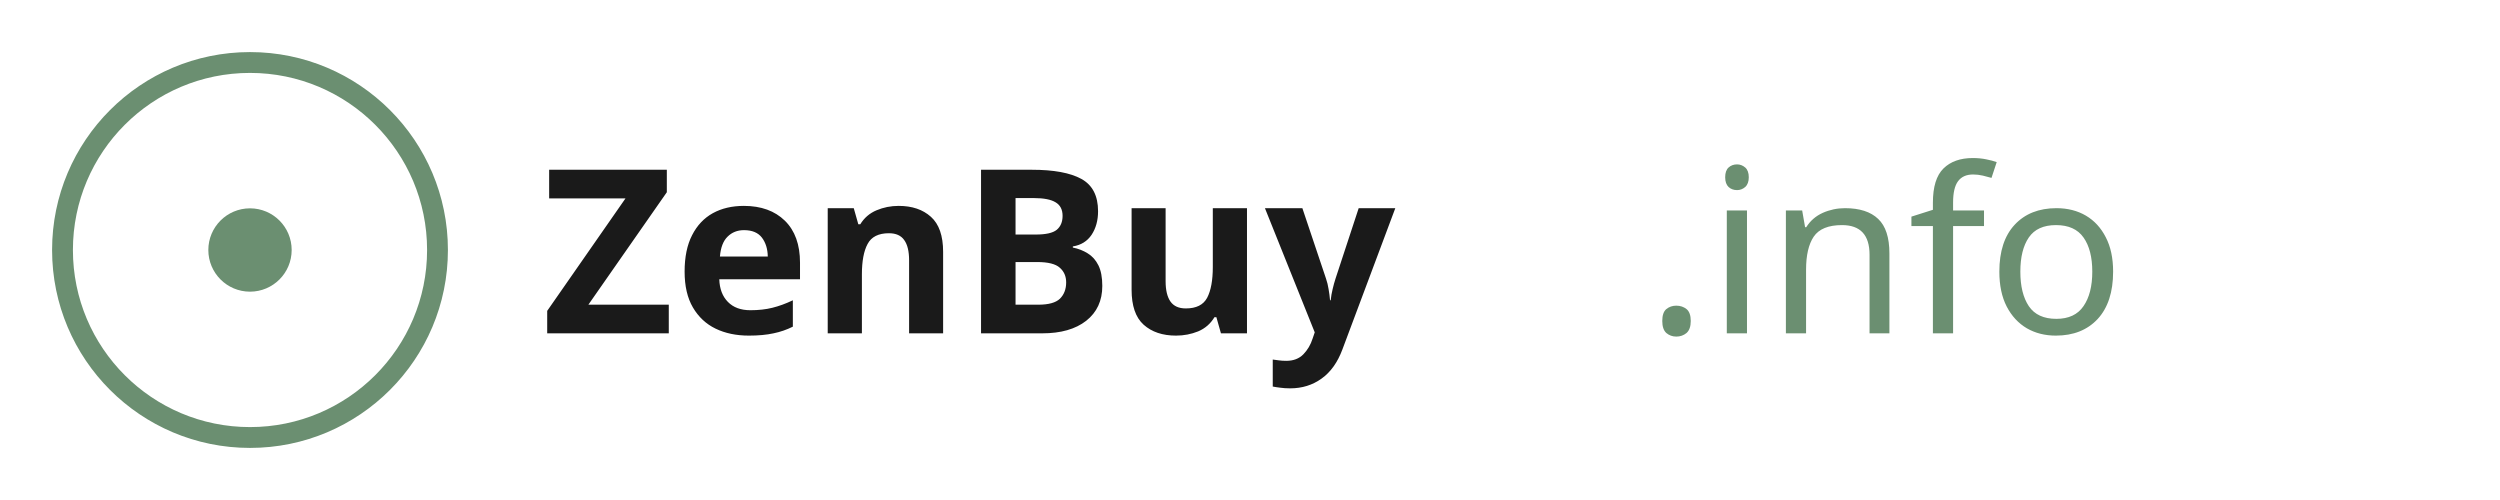
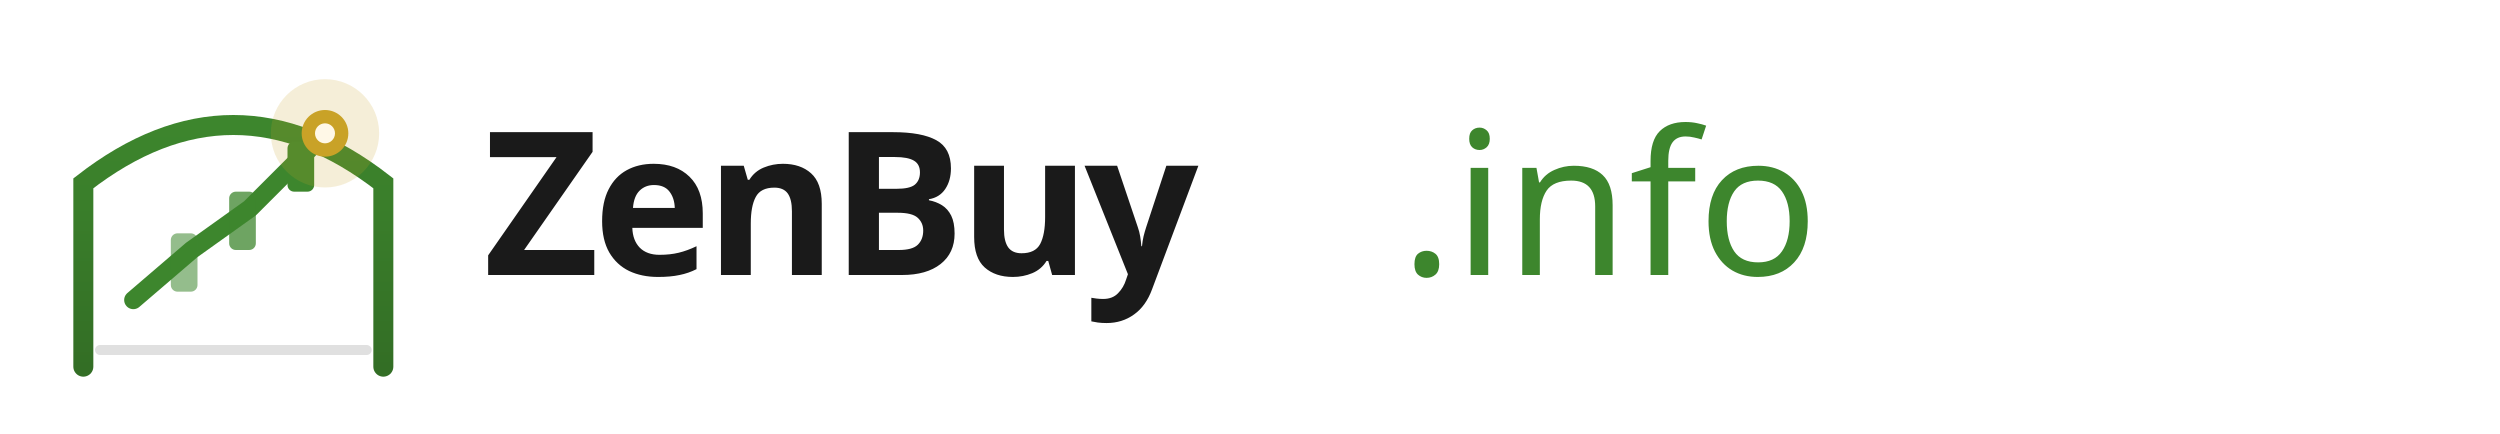
- <svg xmlns="http://www.w3.org/2000/svg" viewBox="0 0 240 48" role="img" aria-label="ZenBuy.info">
-   <circle cx="24" cy="24" r="18" fill="none" stroke="#6B8F71" stroke-width="2" />
-   <circle cx="24" cy="24" r="4" fill="#6B8F71" />
-   <text x="52" y="32" font-family="DM Sans, system-ui, sans-serif" font-size="22" font-weight="600" fill="#1a1a1a">ZenBuy</text>
-   <text x="158" y="32" font-family="DM Sans, system-ui, sans-serif" font-size="22" font-weight="400" fill="#6B8F71">.info</text>
+ <svg xmlns="http://www.w3.org/2000/svg" viewBox="0 0 300 52" role="img" aria-label="ZenBuy.info">
+   <defs>
+     <linearGradient id="arch" x1="0%" y1="0%" x2="0%" y2="100%">
+       <stop offset="0%" stop-color="#3d862d" />
+       <stop offset="100%" stop-color="#336e25" />
+     </linearGradient>
+   </defs>
+   <g transform="translate(2,2)">
+     <path d="M8 42V20Q26 6 44 20V42" fill="none" stroke="url(#arch)" stroke-width="2.4" stroke-linecap="round" />
+     <path d="M10 40H42" stroke="#e0e0e0" stroke-width="1.2" stroke-linecap="round" />
+     <path d="M14 34L21 28L28 23L37 14" fill="none" stroke="#3d862d" stroke-width="2.2" stroke-linecap="round" stroke-linejoin="round" />
+     <rect x="18.5" y="26" width="3.2" height="7" rx="0.8" fill="#3d862d" opacity="0.55" />
+     <rect x="25.5" y="21" width="3.2" height="7" rx="0.8" fill="#3d862d" opacity="0.75" />
+     <rect x="32.5" y="15" width="3.2" height="6" rx="0.8" fill="#3d862d" />
+     <circle cx="37" cy="14" r="6.5" fill="#c9a227" opacity="0.18" />
+     <circle cx="37" cy="14" r="2.8" fill="#c9a227" />
+     <circle cx="37" cy="14" r="1.2" fill="#fff8e7" />
+   </g>
+   <text x="58" y="33" font-family="DM Sans, system-ui, sans-serif" font-size="24" font-weight="700" fill="#1a1a1a" letter-spacing="-0.03em">ZenBuy</text>
+   <text x="168" y="33" font-family="DM Sans, system-ui, sans-serif" font-size="24" font-weight="500" fill="#3d862d">.info</text>
</svg>
